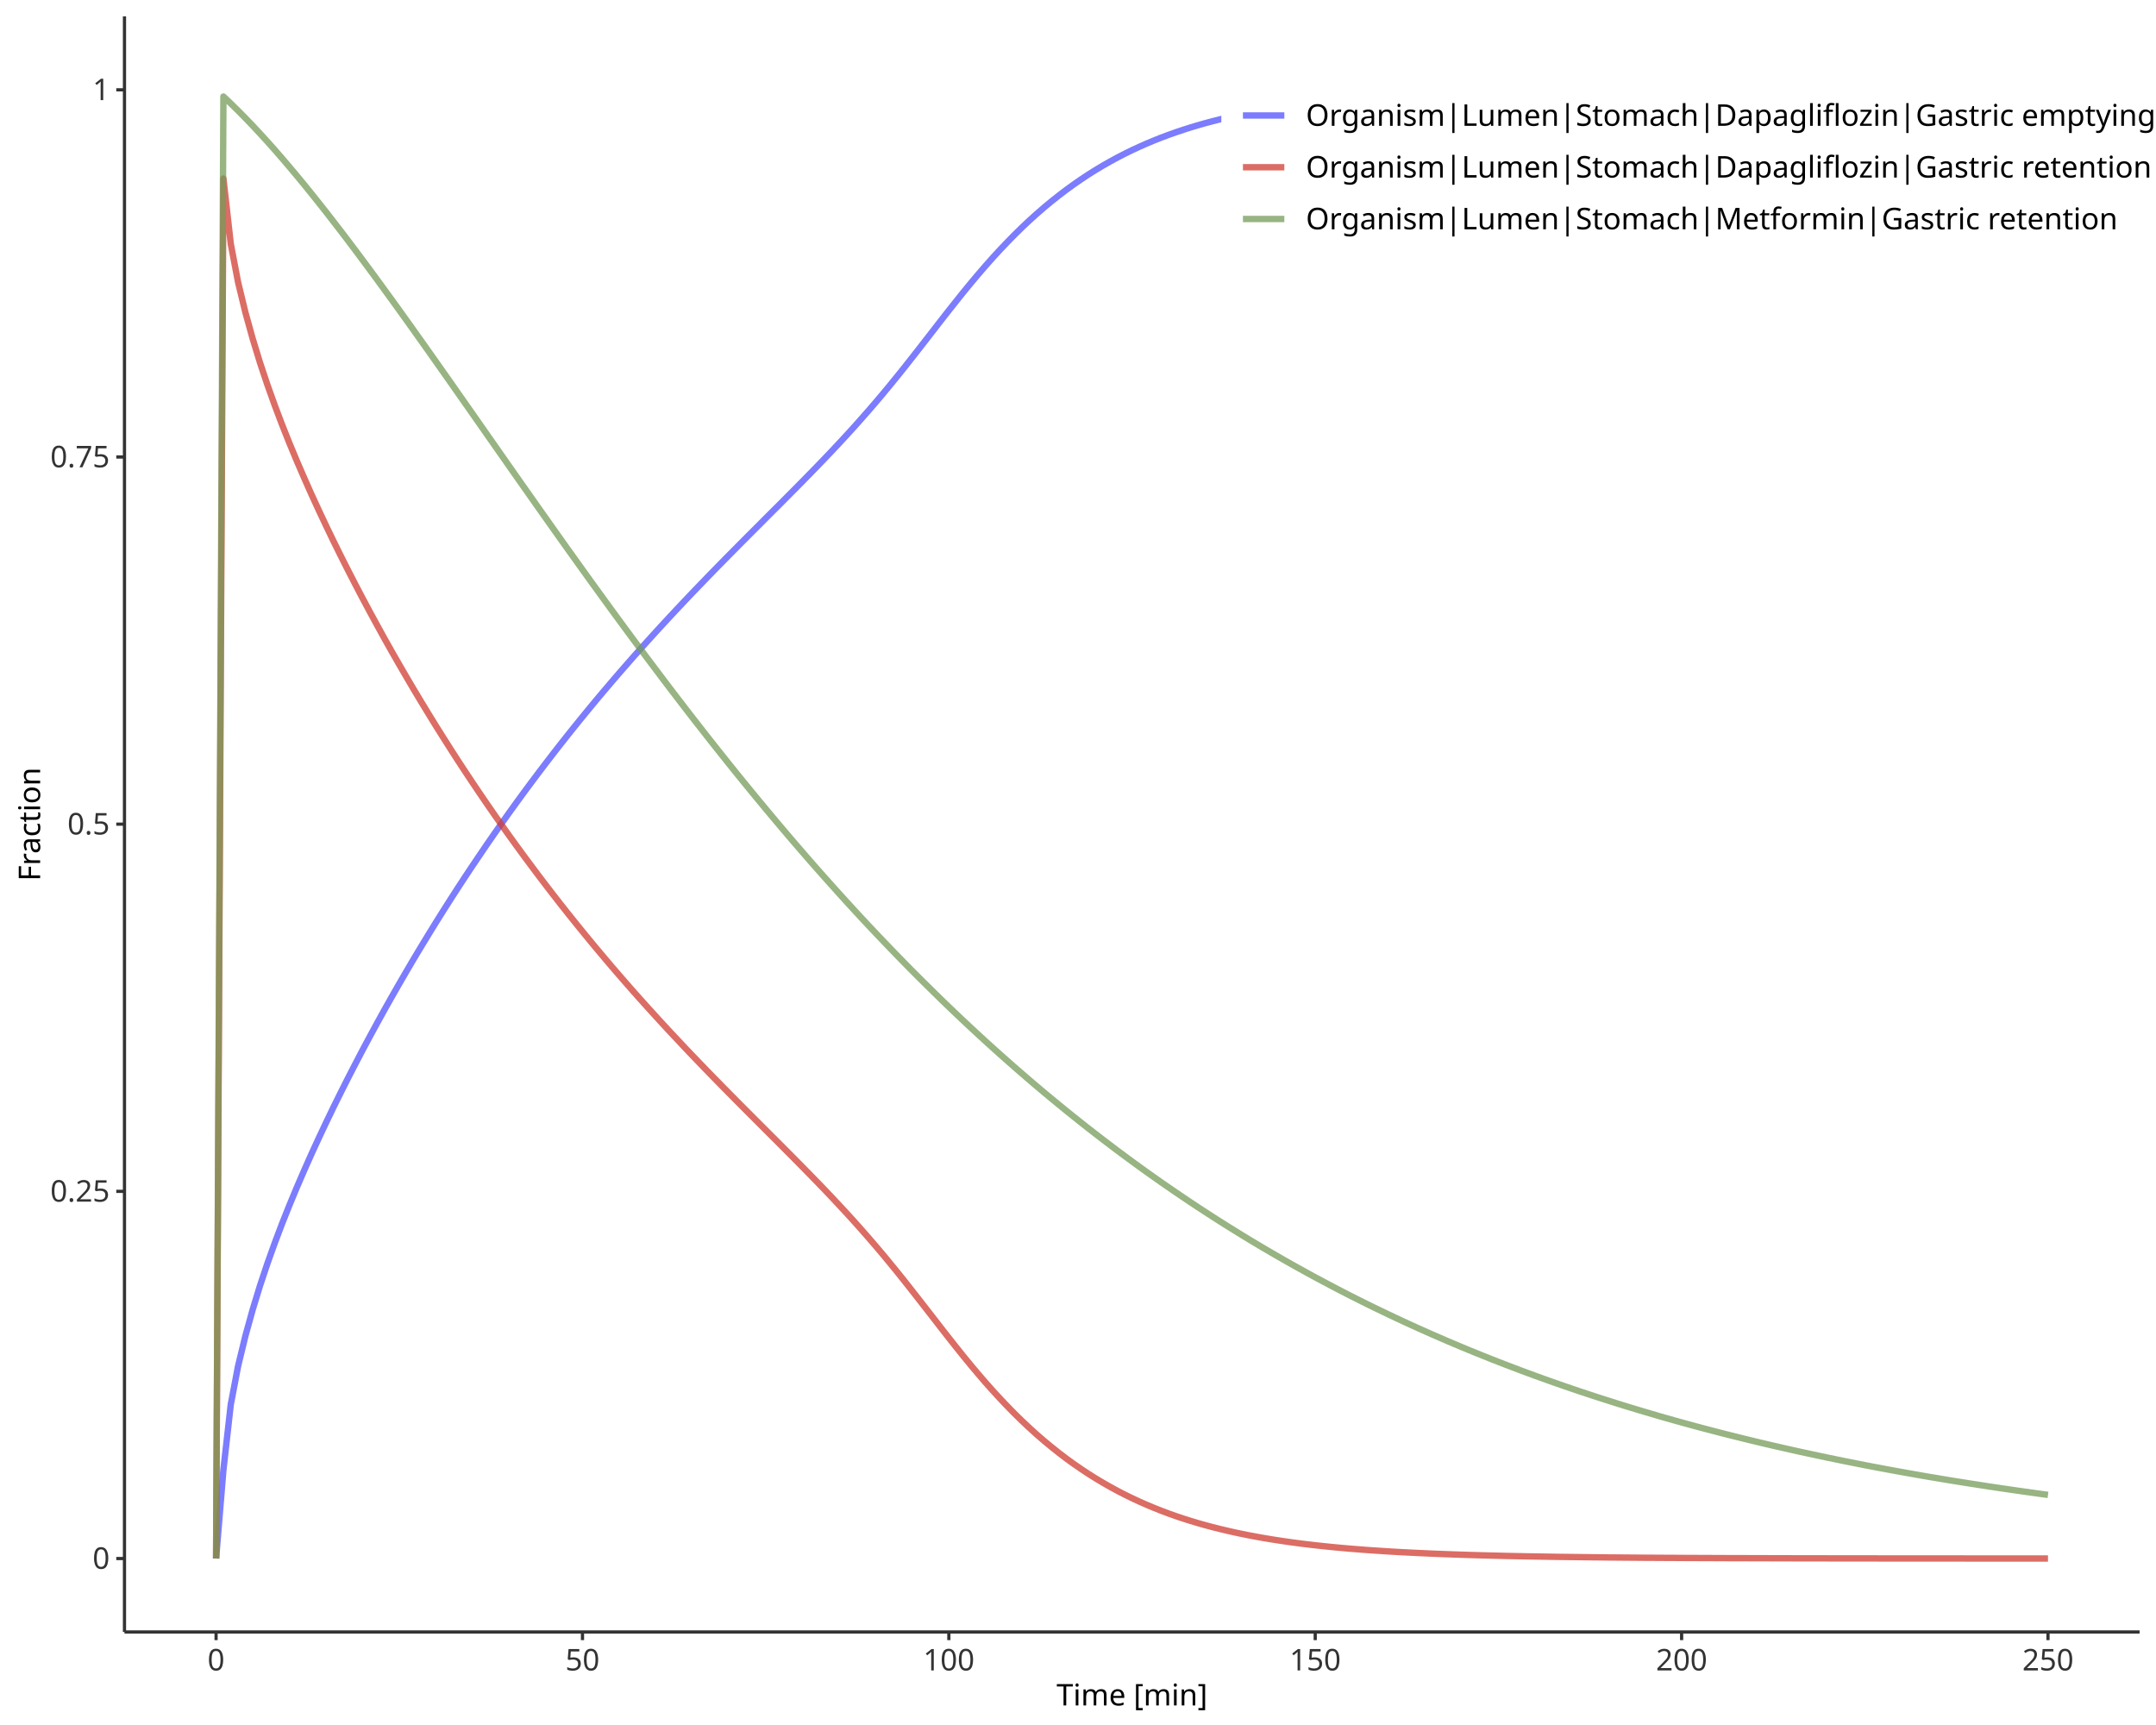
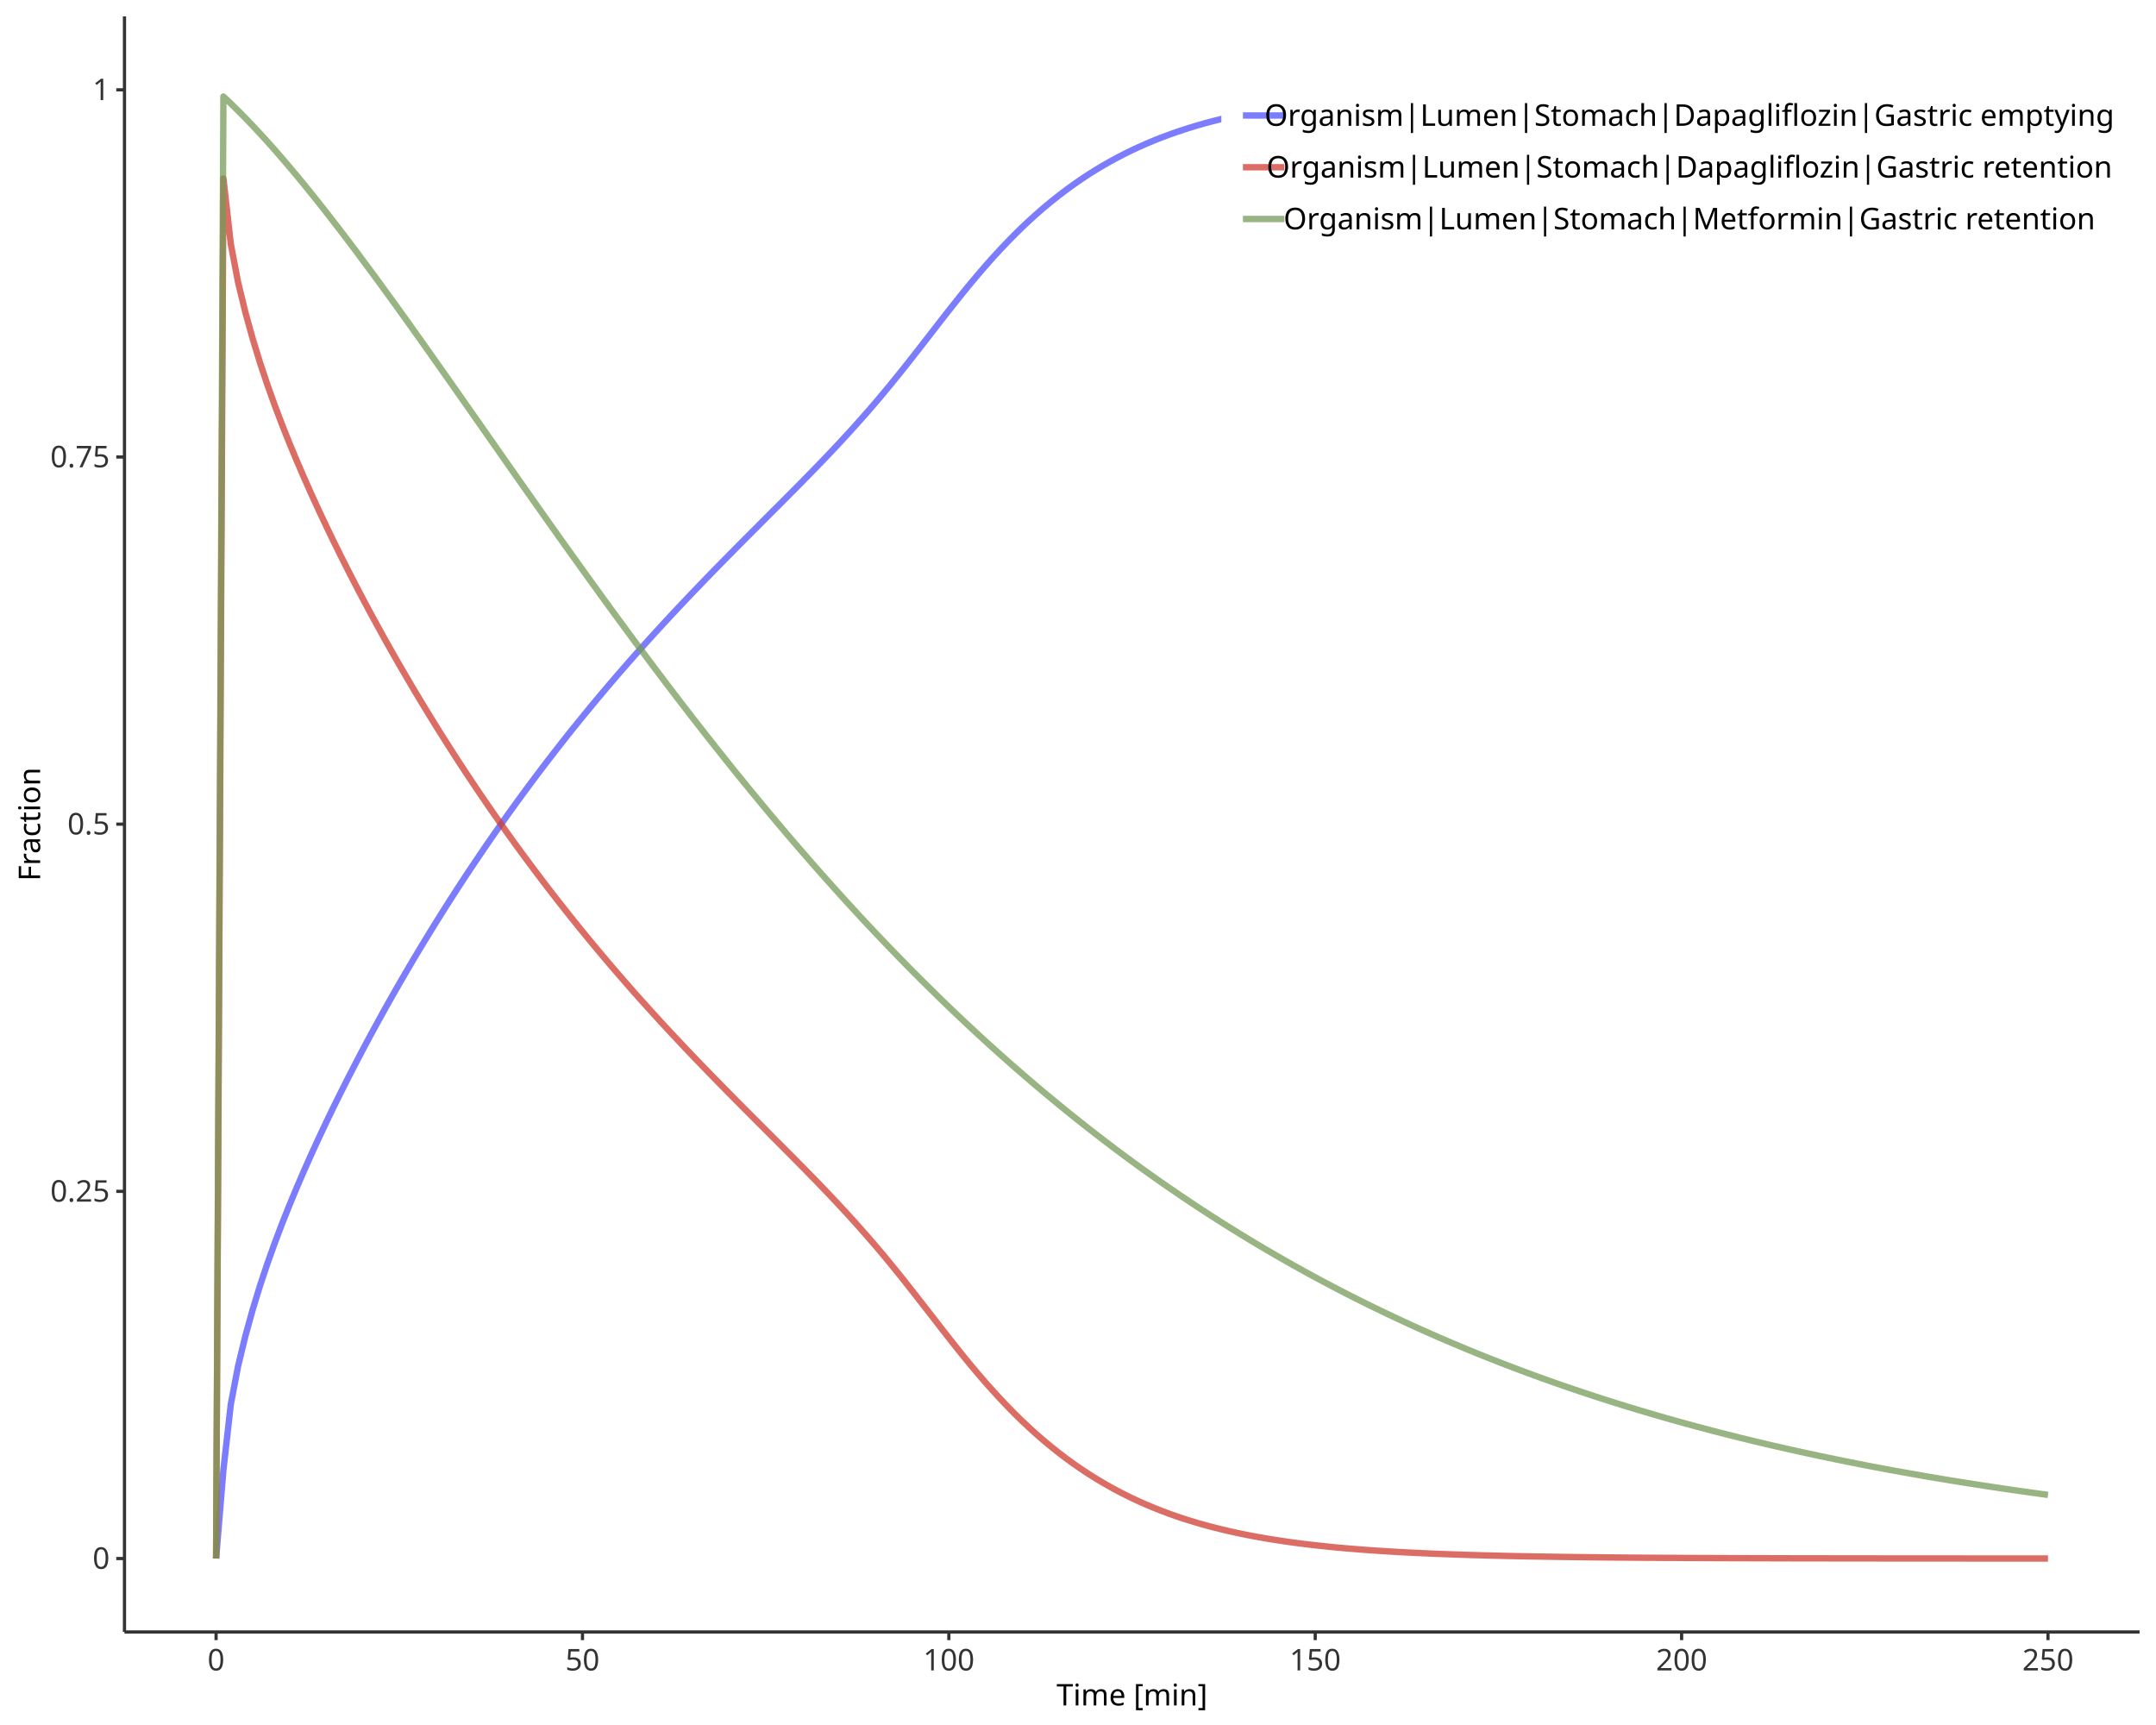
<svg xmlns="http://www.w3.org/2000/svg" class="svglite" data-engine-version="2.0" width="720.00pt" height="576.00pt" viewBox="0 0 720.00 576.00">
  <defs>
    <style type="text/css">
    .svglite line, .svglite polyline, .svglite polygon, .svglite path, .svglite rect, .svglite circle {
      fill: none;
      stroke: #000000;
      stroke-linecap: round;
      stroke-linejoin: round;
      stroke-miterlimit: 10.00;
    }
  </style>
  </defs>
  <rect width="100%" height="100%" style="stroke: none; fill: #FFFFFF;" />
  <defs>
    <clipPath id="cpMC4wMHw3MjAuMDB8MC4wMHw1NzYuMDA=">
      <rect x="0.00" y="0.00" width="720.00" height="576.00" />
    </clipPath>
  </defs>
  <g clip-path="url(#cpMC4wMHw3MjAuMDB8MC4wMHw1NzYuMDA=)">
    <rect x="0.00" y="0.00" width="720.00" height="576.00" style="stroke-width: 1.07; stroke: none; fill: #FFFFFF;" />
  </g>
  <defs>
    <clipPath id="cpNDEuNTd8NzE0LjUyfDUuNDh8NTQ0Ljkz">
      <rect x="41.57" y="5.48" width="672.95" height="539.45" />
    </clipPath>
  </defs>
  <g clip-path="url(#cpNDEuNTd8NzE0LjUyfDUuNDh8NTQ0Ljkz)">
    <rect x="41.57" y="5.48" width="672.95" height="539.45" style="stroke-width: 1.07; stroke: none; fill: #FFFFFF;" />
    <polyline points="41.57,459.11 714.52,459.11 " style="stroke-width: 0.53; stroke: #FFFFFF; stroke-linecap: butt;" />
    <polyline points="41.57,336.50 714.52,336.50 " style="stroke-width: 0.53; stroke: #FFFFFF; stroke-linecap: butt;" />
    <polyline points="41.57,213.90 714.52,213.90 " style="stroke-width: 0.53; stroke: #FFFFFF; stroke-linecap: butt;" />
    <polyline points="41.57,91.29 714.52,91.29 " style="stroke-width: 0.53; stroke: #FFFFFF; stroke-linecap: butt;" />
    <polyline points="133.34,544.93 133.34,5.48 " style="stroke-width: 0.53; stroke: #FFFFFF; stroke-linecap: butt;" />
    <polyline points="255.69,544.93 255.69,5.48 " style="stroke-width: 0.53; stroke: #FFFFFF; stroke-linecap: butt;" />
    <polyline points="378.05,544.93 378.05,5.48 " style="stroke-width: 0.53; stroke: #FFFFFF; stroke-linecap: butt;" />
    <polyline points="500.40,544.93 500.40,5.48 " style="stroke-width: 0.53; stroke: #FFFFFF; stroke-linecap: butt;" />
    <polyline points="622.75,544.93 622.75,5.48 " style="stroke-width: 0.53; stroke: #FFFFFF; stroke-linecap: butt;" />
  </g>
  <g clip-path="url(#cpMC4wMHw3MjAuMDB8MC4wMHw1NzYuMDA=)">
</g>
  <g clip-path="url(#cpNDEuNTd8NzE0LjUyfDUuNDh8NTQ0Ljkz)">
</g>
  <g clip-path="url(#cpMC4wMHw3MjAuMDB8MC4wMHw1NzYuMDA=)">
</g>
  <g clip-path="url(#cpNDEuNTd8NzE0LjUyfDUuNDh8NTQ0Ljkz)">
</g>
  <g clip-path="url(#cpMC4wMHw3MjAuMDB8MC4wMHw1NzYuMDA=)">
</g>
  <g clip-path="url(#cpNDEuNTd8NzE0LjUyfDUuNDh8NTQ0Ljkz)">
</g>
  <g clip-path="url(#cpMC4wMHw3MjAuMDB8MC4wMHw1NzYuMDA=)">
</g>
  <g clip-path="url(#cpNDEuNTd8NzE0LjUyfDUuNDh8NTQ0Ljkz)">
</g>
  <g clip-path="url(#cpMC4wMHw3MjAuMDB8MC4wMHw1NzYuMDA=)">
</g>
  <g clip-path="url(#cpNDEuNTd8NzE0LjUyfDUuNDh8NTQ0Ljkz)">
</g>
  <g clip-path="url(#cpMC4wMHw3MjAuMDB8MC4wMHw1NzYuMDA=)">
</g>
  <g clip-path="url(#cpNDEuNTd8NzE0LjUyfDUuNDh8NTQ0Ljkz)">
</g>
  <g clip-path="url(#cpMC4wMHw3MjAuMDB8MC4wMHw1NzYuMDA=)">
</g>
  <g clip-path="url(#cpNDEuNTd8NzE0LjUyfDUuNDh8NTQ0Ljkz)">
</g>
  <g clip-path="url(#cpMC4wMHw3MjAuMDB8MC4wMHw1NzYuMDA=)">
</g>
  <g clip-path="url(#cpNDEuNTd8NzE0LjUyfDUuNDh8NTQ0Ljkz)">
</g>
  <g clip-path="url(#cpMC4wMHw3MjAuMDB8MC4wMHw1NzYuMDA=)">
</g>
  <g clip-path="url(#cpNDEuNTd8NzE0LjUyfDUuNDh8NTQ0Ljkz)">
</g>
  <g clip-path="url(#cpMC4wMHw3MjAuMDB8MC4wMHw1NzYuMDA=)">
</g>
  <g clip-path="url(#cpNDEuNTd8NzE0LjUyfDUuNDh8NTQ0Ljkz)">
</g>
  <g clip-path="url(#cpMC4wMHw3MjAuMDB8MC4wMHw1NzYuMDA=)">
</g>
  <g clip-path="url(#cpNDEuNTd8NzE0LjUyfDUuNDh8NTQ0Ljkz)">
</g>
  <g clip-path="url(#cpMC4wMHw3MjAuMDB8MC4wMHw1NzYuMDA=)">
</g>
  <g clip-path="url(#cpNDEuNTd8NzE0LjUyfDUuNDh8NTQ0Ljkz)">
</g>
  <g clip-path="url(#cpMC4wMHw3MjAuMDB8MC4wMHw1NzYuMDA=)">
</g>
  <g clip-path="url(#cpNDEuNTd8NzE0LjUyfDUuNDh8NTQ0Ljkz)">
</g>
  <g clip-path="url(#cpMC4wMHw3MjAuMDB8MC4wMHw1NzYuMDA=)">
</g>
  <g clip-path="url(#cpNDEuNTd8NzE0LjUyfDUuNDh8NTQ0Ljkz)">
</g>
  <g clip-path="url(#cpMC4wMHw3MjAuMDB8MC4wMHw1NzYuMDA=)">
</g>
  <g clip-path="url(#cpNDEuNTd8NzE0LjUyfDUuNDh8NTQ0Ljkz)">
</g>
  <g clip-path="url(#cpMC4wMHw3MjAuMDB8MC4wMHw1NzYuMDA=)">
</g>
  <g clip-path="url(#cpNDEuNTd8NzE0LjUyfDUuNDh8NTQ0Ljkz)">
    <polyline points="72.16,520.41 74.61,490.78 77.06,469.02 79.50,456.19 81.95,446.08 84.40,437.24 86.84,429.27 89.29,421.93 91.74,415.09 94.18,408.63 96.63,402.49 99.08,396.60 101.53,390.92 103.97,385.43 106.42,380.10 108.87,374.90 111.31,369.83 113.76,364.88 116.21,360.02 118.66,355.27 121.10,350.60 123.55,346.02 126.00,341.52 128.44,337.10 130.89,332.75 133.34,328.47 135.79,324.25 138.23,320.10 140.68,316.02 143.13,312.00 145.57,308.03 148.02,304.13 150.47,300.28 152.91,296.49 155.36,292.75 157.81,289.06 160.26,285.43 162.70,281.84 165.15,278.30 167.60,274.82 170.04,271.38 172.49,267.98 174.94,264.63 177.39,261.33 179.83,258.07 182.28,254.85 184.73,251.67 187.17,248.54 189.62,245.44 192.07,242.38 194.52,239.36 196.96,236.38 199.41,233.43 201.86,230.52 204.30,227.65 206.75,224.80 209.20,221.99 211.64,219.21 214.09,216.46 216.54,213.74 218.99,211.04 221.43,208.38 223.88,205.74 226.33,203.12 228.77,200.53 231.22,197.96 233.67,195.41 236.12,192.87 238.56,190.36 241.01,187.86 243.46,185.38 245.90,182.91 248.35,180.44 250.80,177.99 253.25,175.54 255.69,173.09 258.14,170.64 260.59,168.20 263.03,165.74 265.48,163.28 267.93,160.80 270.37,158.30 272.82,155.79 275.27,153.25 277.72,150.68 280.16,148.08 282.61,145.43 285.06,142.75 287.50,140.01 289.95,137.23 292.40,134.39 294.85,131.49 297.29,128.54 299.74,125.53 302.19,122.48 304.63,119.38 307.08,116.25 309.53,113.10 311.98,109.94 314.42,106.79 316.87,103.66 319.32,100.57 321.76,97.52 324.21,94.54 326.66,91.62 329.10,88.79 331.55,86.03 334.00,83.36 336.45,80.79 338.89,78.30 341.34,75.90 343.79,73.60 346.23,71.39 348.68,69.27 351.13,67.24 353.58,65.30 356.02,63.44 358.47,61.66 360.92,59.96 363.36,58.34 365.81,56.80 368.26,55.33 370.71,53.94 373.15,52.61 375.60,51.34 378.05,50.14 380.49,49.01 382.94,47.93 385.39,46.90 387.83,45.93 390.28,45.02 392.73,44.15 395.18,43.33 397.62,42.55 400.07,41.82 402.52,41.12 404.96,40.47 407.41,39.85 409.86,39.27 412.31,38.72 414.75,38.20 417.20,37.71 419.65,37.25 422.09,36.82 424.54,36.41 426.99,36.03 429.44,35.67 431.88,35.33 434.33,35.01 436.78,34.71 439.22,34.42 441.67,34.16 444.12,33.91 446.56,33.67 449.01,33.45 451.46,33.24 453.91,33.04 456.35,32.86 458.80,32.68 461.25,32.52 463.69,32.37 466.14,32.22 468.59,32.09 471.04,31.96 473.48,31.84 475.93,31.73 478.38,31.63 480.82,31.53 483.27,31.43 485.72,31.35 488.17,31.26 490.61,31.19 493.06,31.11 495.51,31.05 497.95,30.98 500.40,30.92 502.85,30.87 505.29,30.81 507.74,30.76 510.19,30.72 512.64,30.67 515.08,30.63 517.53,30.59 519.98,30.56 522.42,30.52 524.87,30.49 527.32,30.46 529.77,30.43 532.21,30.41 534.66,30.38 537.11,30.36 539.55,30.33 542.00,30.31 544.45,30.29 546.90,30.28 549.34,30.26 551.79,30.24 554.24,30.23 556.68,30.21 559.13,30.20 561.58,30.19 564.02,30.18 566.47,30.16 568.92,30.15 571.37,30.14 573.81,30.13 576.26,30.13 578.71,30.12 581.15,30.11 583.60,30.10 586.05,30.10 588.50,30.09 590.94,30.08 593.39,30.08 595.84,30.07 598.28,30.07 600.73,30.06 603.18,30.06 605.63,30.06 608.07,30.05 610.52,30.05 612.97,30.04 615.41,30.04 617.86,30.04 620.31,30.04 622.75,30.03 625.20,30.03 627.65,30.03 630.10,30.03 632.54,30.02 634.99,30.02 637.44,30.02 639.88,30.02 642.33,30.02 644.78,30.01 647.23,30.01 649.67,30.01 652.12,30.01 654.57,30.01 657.01,30.01 659.46,30.01 661.91,30.01 664.36,30.01 666.80,30.00 669.25,30.00 671.70,30.00 674.14,30.00 676.59,30.00 679.04,30.00 681.48,30.00 683.93,30.00 " style="stroke-width: 2.13; stroke: #5050FF; stroke-opacity: 0.75; stroke-linecap: butt;" />
    <polyline points="72.16,520.41 74.61,59.62 77.06,81.39 79.50,94.22 81.95,104.33 84.40,113.16 86.84,121.14 89.29,128.47 91.74,135.32 94.18,141.77 96.63,147.92 99.08,153.81 101.53,159.48 103.97,164.98 106.42,170.31 108.87,175.50 111.31,180.57 113.76,185.53 116.21,190.38 118.66,195.14 121.10,199.80 123.55,204.38 126.00,208.88 128.44,213.31 130.89,217.66 133.34,221.94 135.79,226.15 138.23,230.30 140.68,234.38 143.13,238.41 145.57,242.37 148.02,246.27 150.47,250.12 152.91,253.92 155.36,257.66 157.81,261.34 160.26,264.98 162.70,268.56 165.15,272.10 167.60,275.59 170.04,279.03 172.49,282.42 174.94,285.77 177.39,289.07 179.83,292.33 182.28,295.55 184.73,298.73 187.17,301.87 189.62,304.96 192.07,308.02 194.52,311.04 196.96,314.02 199.41,316.97 201.86,319.88 204.30,322.76 206.75,325.60 209.20,328.42 211.64,331.20 214.09,333.95 216.54,336.67 218.99,339.36 221.43,342.03 223.88,344.67 226.33,347.28 228.77,349.88 231.22,352.45 233.67,355.00 236.12,357.53 238.56,360.04 241.01,362.54 243.46,365.03 245.90,367.50 248.35,369.96 250.80,372.42 253.25,374.87 255.69,377.31 258.14,379.76 260.59,382.21 263.03,384.66 265.48,387.13 267.93,389.61 270.37,392.10 272.82,394.61 275.27,397.15 277.72,399.72 280.16,402.33 282.61,404.97 285.06,407.66 287.50,410.39 289.95,413.18 292.40,416.02 294.85,418.91 297.29,421.87 299.74,424.87 302.19,427.93 304.63,431.03 307.08,434.16 309.53,437.31 311.98,440.46 314.42,443.61 316.87,446.74 319.32,449.84 321.76,452.88 324.21,455.87 326.66,458.78 329.10,461.62 331.55,464.37 334.00,467.04 336.45,469.62 338.89,472.11 341.34,474.50 343.79,476.80 346.23,479.01 348.68,481.13 351.13,483.16 353.58,485.11 356.02,486.97 358.47,488.75 360.92,490.44 363.36,492.06 365.81,493.60 368.26,495.07 370.71,496.47 373.15,497.80 375.60,499.06 378.05,500.26 380.49,501.40 382.94,502.48 385.39,503.50 387.83,504.47 390.28,505.39 392.73,506.26 395.18,507.08 397.62,507.85 400.07,508.59 402.52,509.28 404.96,509.93 407.41,510.55 409.86,511.13 412.31,511.68 414.75,512.20 417.20,512.69 419.65,513.15 422.09,513.58 424.54,513.99 426.99,514.37 429.44,514.74 431.88,515.08 434.33,515.40 436.78,515.70 439.22,515.98 441.67,516.25 444.12,516.50 446.56,516.74 449.01,516.96 451.46,517.17 453.91,517.36 456.35,517.55 458.80,517.72 461.25,517.88 463.69,518.04 466.14,518.18 468.59,518.32 471.04,518.44 473.48,518.56 475.93,518.67 478.38,518.78 480.82,518.88 483.27,518.97 485.72,519.06 488.17,519.14 490.61,519.22 493.06,519.29 495.51,519.36 497.95,519.42 500.40,519.48 502.85,519.54 505.29,519.59 507.74,519.64 510.19,519.69 512.64,519.73 515.08,519.77 517.53,519.81 519.98,519.85 522.42,519.88 524.87,519.91 527.32,519.94 529.77,519.97 532.21,520.00 534.66,520.02 537.11,520.05 539.55,520.07 542.00,520.09 544.45,520.11 546.90,520.13 549.34,520.15 551.79,520.16 554.24,520.18 556.68,520.19 559.13,520.20 561.58,520.22 564.02,520.23 566.47,520.24 568.92,520.25 571.37,520.26 573.81,520.27 576.26,520.28 578.71,520.29 581.15,520.29 583.60,520.30 586.05,520.31 588.50,520.31 590.94,520.32 593.39,520.33 595.84,520.33 598.28,520.34 600.73,520.34 603.18,520.35 605.63,520.35 608.07,520.35 610.52,520.36 612.97,520.36 615.41,520.36 617.86,520.37 620.31,520.37 622.75,520.37 625.20,520.37 627.65,520.38 630.10,520.38 632.54,520.38 634.99,520.38 637.44,520.38 639.88,520.39 642.33,520.39 644.78,520.39 647.23,520.39 649.67,520.39 652.12,520.39 654.57,520.39 657.01,520.40 659.46,520.40 661.91,520.40 664.36,520.40 666.80,520.40 669.25,520.40 671.70,520.40 674.14,520.40 676.59,520.40 679.04,520.40 681.48,520.40 683.93,520.40 " style="stroke-width: 2.13; stroke: #CE3D32; stroke-opacity: 0.75; stroke-linecap: butt;" />
    <polyline points="72.16,520.41 74.61,32.23 77.06,34.55 79.50,36.95 81.95,39.43 84.40,41.98 86.84,44.60 89.29,47.28 91.74,50.03 94.18,52.84 96.63,55.71 99.08,58.63 101.53,61.59 103.97,64.61 106.42,67.67 108.87,70.77 111.31,73.92 113.76,77.09 116.21,80.31 118.66,83.55 121.10,86.83 123.55,90.13 126.00,93.46 128.44,96.81 130.89,100.18 133.34,103.57 135.79,106.98 138.23,110.41 140.68,113.85 143.13,117.30 145.57,120.76 148.02,124.23 150.47,127.71 152.91,131.20 155.36,134.69 157.81,138.18 160.26,141.68 162.70,145.18 165.15,148.67 167.60,152.17 170.04,155.66 172.49,159.15 174.94,162.63 177.39,166.11 179.83,169.58 182.28,173.04 184.73,176.50 187.17,179.94 189.62,183.38 192.07,186.80 194.52,190.22 196.96,193.62 199.41,197.00 201.86,200.38 204.30,203.74 206.75,207.08 209.20,210.41 211.64,213.72 214.09,217.01 216.54,220.29 218.99,223.55 221.43,226.79 223.88,230.02 226.33,233.22 228.77,236.40 231.22,239.57 233.67,242.71 236.12,245.84 238.56,248.94 241.01,252.02 243.46,255.09 245.90,258.13 248.35,261.14 250.80,264.14 253.25,267.11 255.69,270.06 258.14,272.99 260.59,275.90 263.03,278.78 265.48,281.64 267.93,284.47 270.37,287.29 272.82,290.08 275.27,292.84 277.72,295.58 280.16,298.30 282.61,301.00 285.06,303.67 287.50,306.32 289.95,308.94 292.40,311.54 294.85,314.11 297.29,316.66 299.74,319.19 302.19,321.70 304.63,324.18 307.08,326.63 309.53,329.06 311.98,331.47 314.42,333.86 316.87,336.22 319.32,338.56 321.76,340.87 324.21,343.16 326.66,345.43 329.10,347.67 331.55,349.89 334.00,352.09 336.45,354.26 338.89,356.41 341.34,358.54 343.79,360.65 346.23,362.73 348.68,364.79 351.13,366.83 353.58,368.84 356.02,370.84 358.47,372.81 360.92,374.76 363.36,376.69 365.81,378.59 368.26,380.48 370.71,382.34 373.15,384.19 375.60,386.01 378.05,387.81 380.49,389.59 382.94,391.35 385.39,393.09 387.83,394.81 390.28,396.50 392.73,398.18 395.18,399.84 397.62,401.48 400.07,403.10 402.52,404.70 404.96,406.28 407.41,407.84 409.86,409.39 412.31,410.91 414.75,412.42 417.20,413.91 419.65,415.38 422.09,416.83 424.54,418.26 426.99,419.68 429.44,421.08 431.88,422.46 434.33,423.82 436.78,425.17 439.22,426.50 441.67,427.81 444.12,429.11 446.56,430.39 449.01,431.66 451.46,432.91 453.91,434.14 456.35,435.36 458.80,436.56 461.25,437.74 463.69,438.91 466.14,440.07 468.59,441.21 471.04,442.34 473.48,443.45 475.93,444.54 478.38,445.63 480.82,446.69 483.27,447.75 485.72,448.79 488.17,449.82 490.61,450.83 493.06,451.83 495.51,452.82 497.95,453.79 500.40,454.75 502.85,455.70 505.29,456.63 507.74,457.56 510.19,458.47 512.64,459.37 515.08,460.25 517.53,461.13 519.98,461.99 522.42,462.84 524.87,463.68 527.32,464.51 529.77,465.32 532.21,466.13 534.66,466.92 537.11,467.70 539.55,468.48 542.00,469.24 544.45,469.99 546.90,470.73 549.34,471.46 551.79,472.18 554.24,472.90 556.68,473.60 559.13,474.29 561.58,474.97 564.02,475.64 566.47,476.31 568.92,476.96 571.37,477.60 573.81,478.24 576.26,478.87 578.71,479.48 581.15,480.09 583.60,480.69 586.05,481.29 588.50,481.87 590.94,482.45 593.39,483.01 595.84,483.57 598.28,484.12 600.73,484.67 603.18,485.20 605.63,485.73 608.07,486.25 610.52,486.77 612.97,487.27 615.41,487.77 617.86,488.26 620.31,488.75 622.75,489.23 625.20,489.70 627.65,490.16 630.10,490.62 632.54,491.07 634.99,491.51 637.44,491.95 639.88,492.38 642.33,492.81 644.78,493.23 647.23,493.64 649.67,494.05 652.12,494.45 654.57,494.84 657.01,495.23 659.46,495.61 661.91,495.99 664.36,496.37 666.80,496.73 669.25,497.09 671.70,497.45 674.14,497.80 676.59,498.15 679.04,498.49 681.48,498.83 683.93,499.16 " style="stroke-width: 2.13; stroke: #749B58; stroke-opacity: 0.75; stroke-linecap: butt;" />
  </g>
  <g clip-path="url(#cpMC4wMHw3MjAuMDB8MC4wMHw1NzYuMDA=)">
    <polyline points="41.57,544.93 41.57,5.48 " style="stroke-width: 1.07; stroke: #333333; stroke-linecap: butt;" />
    <text x="36.64" y="523.85" text-anchor="end" style="font-size: 10.00px; fill: #333333; font-family: sans;" textLength="5.56px" lengthAdjust="spacingAndGlyphs">0</text>
    <text x="36.64" y="401.25" text-anchor="end" style="font-size: 10.00px; fill: #333333; font-family: sans;" textLength="19.46px" lengthAdjust="spacingAndGlyphs">0.25</text>
    <text x="36.64" y="278.64" text-anchor="end" style="font-size: 10.00px; fill: #333333; font-family: sans;" textLength="13.90px" lengthAdjust="spacingAndGlyphs">0.5</text>
    <text x="36.64" y="156.04" text-anchor="end" style="font-size: 10.00px; fill: #333333; font-family: sans;" textLength="19.46px" lengthAdjust="spacingAndGlyphs">0.75</text>
    <text x="36.64" y="33.43" text-anchor="end" style="font-size: 10.00px; fill: #333333; font-family: sans;" textLength="5.56px" lengthAdjust="spacingAndGlyphs">1</text>
    <polyline points="38.83,520.41 41.57,520.41 " style="stroke-width: 1.07; stroke: #333333; stroke-linecap: butt;" />
    <polyline points="38.83,397.81 41.57,397.81 " style="stroke-width: 1.07; stroke: #333333; stroke-linecap: butt;" />
    <polyline points="38.83,275.20 41.57,275.20 " style="stroke-width: 1.07; stroke: #333333; stroke-linecap: butt;" />
    <polyline points="38.83,152.60 41.57,152.60 " style="stroke-width: 1.07; stroke: #333333; stroke-linecap: butt;" />
    <polyline points="38.83,29.99 41.57,29.99 " style="stroke-width: 1.07; stroke: #333333; stroke-linecap: butt;" />
    <polyline points="41.57,544.93 714.52,544.93 " style="stroke-width: 1.07; stroke: #333333; stroke-linecap: butt;" />
    <polyline points="72.16,547.67 72.16,544.93 " style="stroke-width: 1.07; stroke: #333333; stroke-linecap: butt;" />
    <polyline points="194.52,547.67 194.52,544.93 " style="stroke-width: 1.07; stroke: #333333; stroke-linecap: butt;" />
    <polyline points="316.87,547.67 316.87,544.93 " style="stroke-width: 1.07; stroke: #333333; stroke-linecap: butt;" />
    <polyline points="439.22,547.67 439.22,544.93 " style="stroke-width: 1.07; stroke: #333333; stroke-linecap: butt;" />
    <polyline points="561.58,547.67 561.58,544.93 " style="stroke-width: 1.07; stroke: #333333; stroke-linecap: butt;" />
    <polyline points="683.93,547.67 683.93,544.93 " style="stroke-width: 1.07; stroke: #333333; stroke-linecap: butt;" />
    <text x="72.16" y="557.78" text-anchor="middle" style="font-size: 10.00px; fill: #333333; font-family: sans;" textLength="5.56px" lengthAdjust="spacingAndGlyphs">0</text>
    <text x="194.52" y="557.78" text-anchor="middle" style="font-size: 10.00px; fill: #333333; font-family: sans;" textLength="11.12px" lengthAdjust="spacingAndGlyphs">50</text>
    <text x="316.87" y="557.78" text-anchor="middle" style="font-size: 10.00px; fill: #333333; font-family: sans;" textLength="16.69px" lengthAdjust="spacingAndGlyphs">100</text>
    <text x="439.22" y="557.78" text-anchor="middle" style="font-size: 10.00px; fill: #333333; font-family: sans;" textLength="16.69px" lengthAdjust="spacingAndGlyphs">150</text>
    <text x="561.58" y="557.78" text-anchor="middle" style="font-size: 10.00px; fill: #333333; font-family: sans;" textLength="16.69px" lengthAdjust="spacingAndGlyphs">200</text>
    <text x="683.93" y="557.78" text-anchor="middle" style="font-size: 10.00px; fill: #333333; font-family: sans;" textLength="16.69px" lengthAdjust="spacingAndGlyphs">250</text>
    <text x="378.05" y="569.48" text-anchor="middle" style="font-size: 10.00px; font-family: sans;" textLength="46.67px" lengthAdjust="spacingAndGlyphs">Time [min]</text>
    <text transform="translate(13.40,275.21) rotate(-90)" text-anchor="middle" style="font-size: 10.00px; font-family: sans;" textLength="36.13px" lengthAdjust="spacingAndGlyphs">Fraction</text>
    <rect x="407.87" y="18.97" width="289.82" height="68.28" style="stroke-width: 1.07; stroke: none; fill: #FFFFFF;" />
    <rect x="413.35" y="29.92" width="17.28" height="17.28" style="stroke-width: 1.07; stroke: none; fill: #FFFFFF;" />
    <line x1="415.08" y1="38.56" x2="428.91" y2="38.56" style="stroke-width: 2.13; stroke: #5050FF; stroke-opacity: 0.75; stroke-linecap: butt;" />
    <rect x="413.35" y="47.20" width="17.28" height="17.28" style="stroke-width: 1.07; stroke: none; fill: #FFFFFF;" />
    <line x1="415.08" y1="55.84" x2="428.91" y2="55.84" style="stroke-width: 2.13; stroke: #CE3D32; stroke-opacity: 0.75; stroke-linecap: butt;" />
    <rect x="413.35" y="64.48" width="17.28" height="17.28" style="stroke-width: 1.07; stroke: none; fill: #FFFFFF;" />
    <line x1="415.08" y1="73.12" x2="428.91" y2="73.12" style="stroke-width: 2.13; stroke: #749B58; stroke-opacity: 0.75; stroke-linecap: butt;" />
-     <text x="436.11" y="42.01" style="font-size: 10.00px; font-family: sans;" textLength="256.10px" lengthAdjust="spacingAndGlyphs">Organism|Lumen|Stomach|Dapagliflozin|Gastric emptying</text>
-     <text x="436.11" y="59.29" style="font-size: 10.00px; font-family: sans;" textLength="254.44px" lengthAdjust="spacingAndGlyphs">Organism|Lumen|Stomach|Dapagliflozin|Gastric retention</text>
-     <text x="436.11" y="76.57" style="font-size: 10.00px; font-family: sans;" textLength="241.64px" lengthAdjust="spacingAndGlyphs">Organism|Lumen|Stomach|Metformin|Gastric retention</text>
+     <text x="564.17" y="42.01" text-anchor="middle" style="font-size: 10.00px; font-family: sans;" textLength="256.10px" lengthAdjust="spacingAndGlyphs">Organism|Lumen|Stomach|Dapagliflozin|Gastric emptying</text>
+     <text x="564.17" y="59.29" text-anchor="middle" style="font-size: 10.00px; font-family: sans;" textLength="254.44px" lengthAdjust="spacingAndGlyphs">Organism|Lumen|Stomach|Dapagliflozin|Gastric retention</text>
+     <text x="564.17" y="76.57" text-anchor="middle" style="font-size: 10.00px; font-family: sans;" textLength="241.64px" lengthAdjust="spacingAndGlyphs">Organism|Lumen|Stomach|Metformin|Gastric retention</text>
  </g>
</svg>
